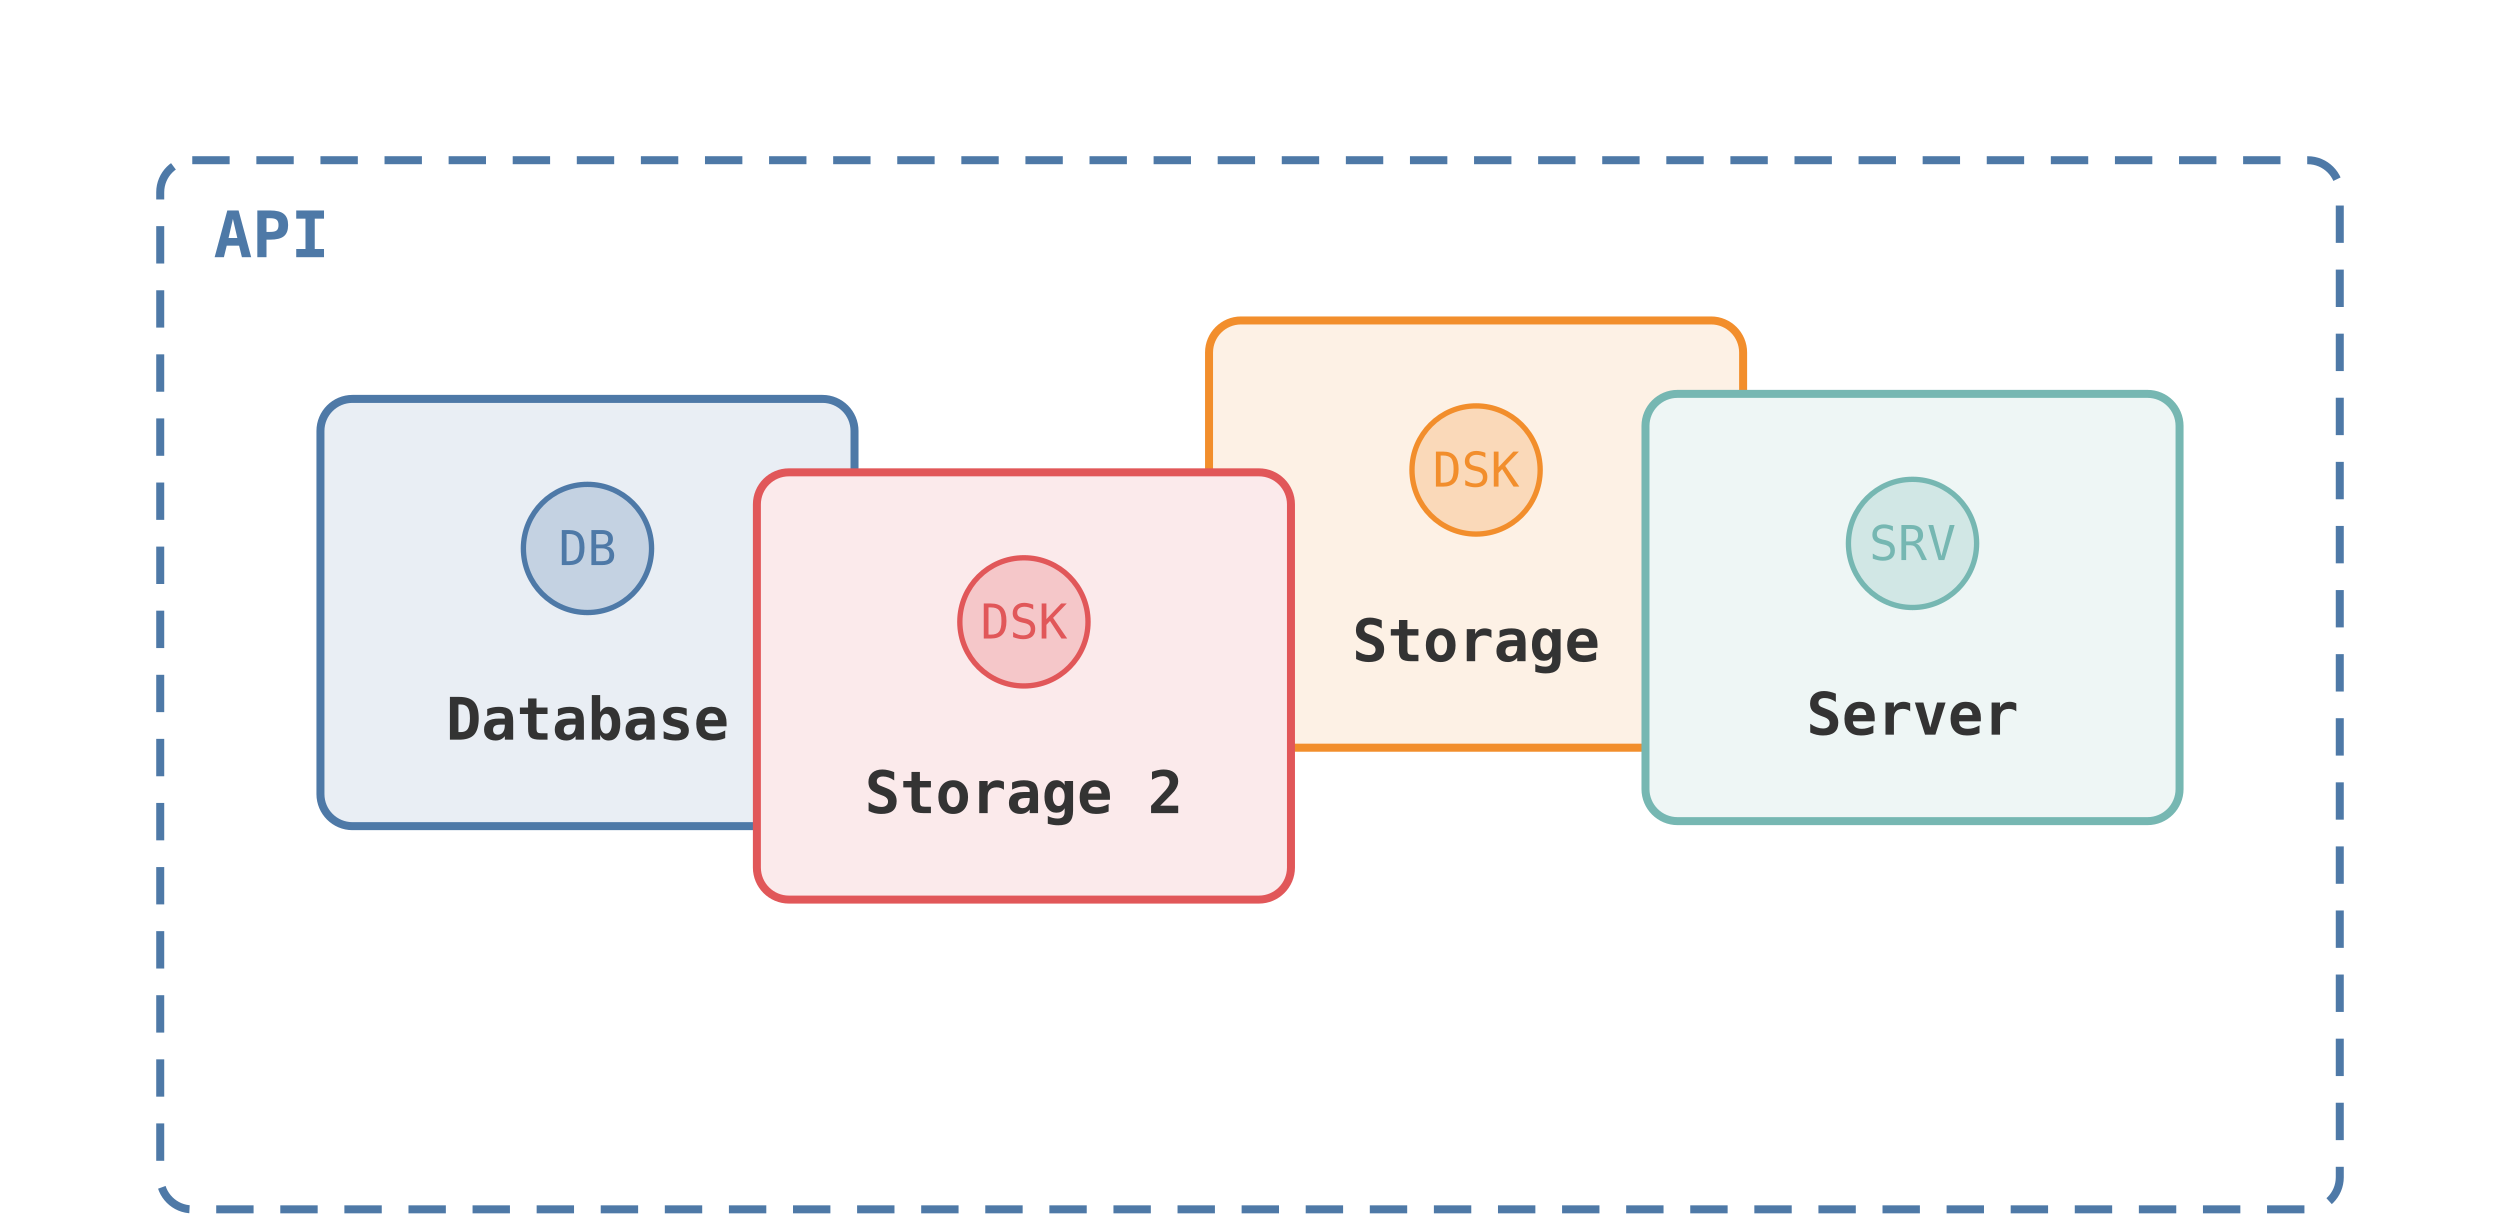
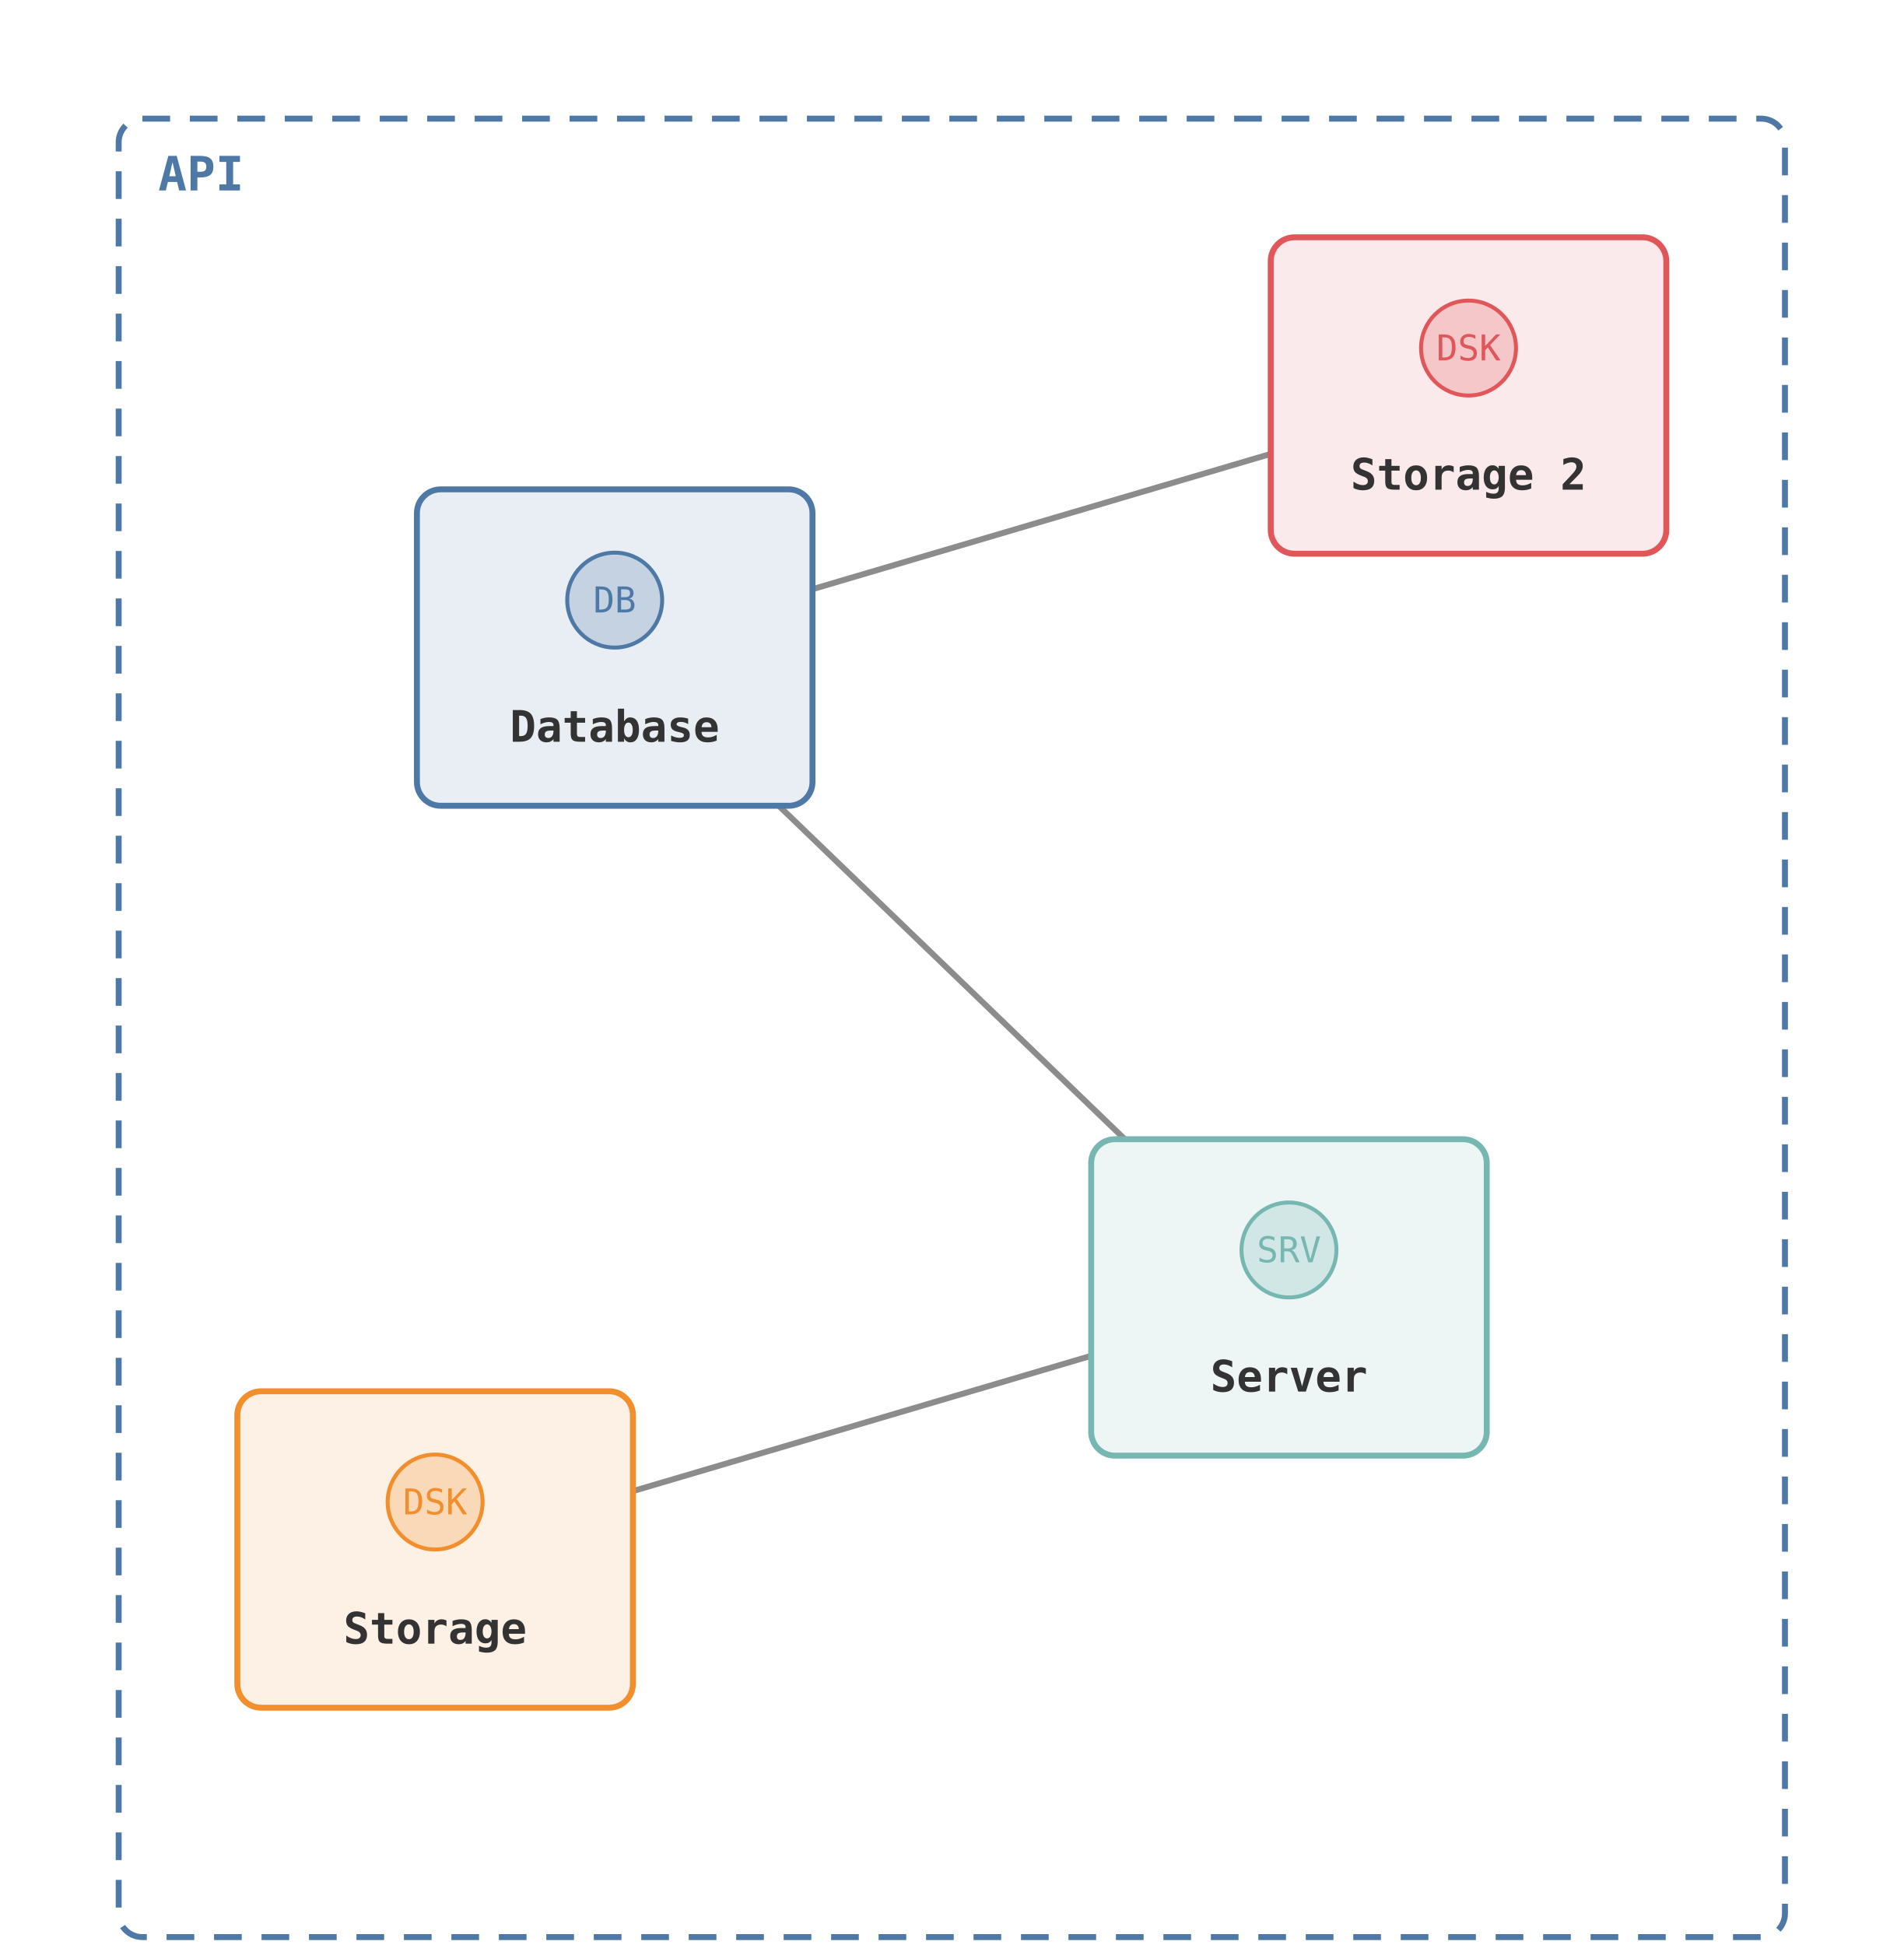
- <svg xmlns="http://www.w3.org/2000/svg" viewBox="0 0 468.1 228.44" width="468.1" height="228.44">
+ <svg xmlns="http://www.w3.org/2000/svg" viewBox="0 0 481.25 491.77" width="481.25" height="491.77">
  <g transform="translate(20, 20)">
-     <rect x="10" y="10" width="408.1" height="196.44" rx="6" ry="6" fill="none" stroke="#4e79a7" stroke-width="1.5" stroke-dasharray="7 5" />
+     <rect x="10" y="10" width="421.25" height="459.77" rx="6" ry="6" fill="none" stroke="#4e79a7" stroke-width="1.5" stroke-dasharray="7 5" />
    <text x="20" y="24" text-anchor="start" dominant-baseline="central" font-size="12px" font-family="'Intel One Mono', 'SF Mono', 'Cascadia Code', 'JetBrains Mono', 'Fira Code', 'Consolas', 'Menlo', monospace" fill="#4e79a7" font-weight="bold">API</text>
-     <path d="M40 94.69 L388.1 93.75" fill="none" stroke="#8c8c8c" stroke-width="1.5" />
-     <path d="M256.38 40 L338.1 133.75" fill="none" stroke="#8c8c8c" stroke-width="1.5" />
-     <path d="M171.72 68.44 L90 134.69" fill="none" stroke="#8c8c8c" stroke-width="1.5" />
-     <rect x="40" y="54.69" width="100" height="80" rx="6" ry="6" fill="#e9eef4" stroke="#4e79a7" stroke-width="1.5" />
-     <circle cx="90" cy="82.69" r="12" fill="#4e79a73c" stroke="#4e79a7" stroke-width="1" />
-     <text x="90" y="82.69" text-anchor="middle" dominant-baseline="central" font-size="9px" font-family="'Intel One Mono', 'SF Mono', 'Cascadia Code', 'JetBrains Mono', 'Fira Code', 'Consolas', 'Menlo', monospace" fill="#4e79a7">DB</text>
-     <text x="90" y="114.69" text-anchor="middle" dominant-baseline="central" font-size="11px" font-family="'Intel One Mono', 'SF Mono', 'Cascadia Code', 'JetBrains Mono', 'Fira Code', 'Consolas', 'Menlo', monospace" fill="#333333" font-weight="bold">Database</text>
-     <rect x="206.38" y="40" width="100" height="80" rx="6" ry="6" fill="#fdf1e5" stroke="#f28e2c" stroke-width="1.5" />
-     <circle cx="256.38" cy="68" r="12" fill="#f28e2c3c" stroke="#f28e2c" stroke-width="1" />
-     <text x="256.38" y="68" text-anchor="middle" dominant-baseline="central" font-size="9px" font-family="'Intel One Mono', 'SF Mono', 'Cascadia Code', 'JetBrains Mono', 'Fira Code', 'Consolas', 'Menlo', monospace" fill="#f28e2c">DSK</text>
-     <text x="256.38" y="100" text-anchor="middle" dominant-baseline="central" font-size="11px" font-family="'Intel One Mono', 'SF Mono', 'Cascadia Code', 'JetBrains Mono', 'Fira Code', 'Consolas', 'Menlo', monospace" fill="#333333" font-weight="bold">Storage</text>
-     <rect x="121.72" y="68.44" width="100" height="80" rx="6" ry="6" fill="#fbeaeb" stroke="#e15759" stroke-width="1.5" />
-     <circle cx="171.72" cy="96.44" r="12" fill="#e157593c" stroke="#e15759" stroke-width="1" />
-     <text x="171.72" y="96.44" text-anchor="middle" dominant-baseline="central" font-size="9px" font-family="'Intel One Mono', 'SF Mono', 'Cascadia Code', 'JetBrains Mono', 'Fira Code', 'Consolas', 'Menlo', monospace" fill="#e15759">DSK</text>
-     <text x="171.72" y="128.44" text-anchor="middle" dominant-baseline="central" font-size="11px" font-family="'Intel One Mono', 'SF Mono', 'Cascadia Code', 'JetBrains Mono', 'Fira Code', 'Consolas', 'Menlo', monospace" fill="#333333" font-weight="bold">Storage 2</text>
-     <rect x="288.1" y="53.75" width="100" height="80" rx="6" ry="6" fill="#eef6f5" stroke="#76b7b2" stroke-width="1.5" />
-     <circle cx="338.1" cy="81.75" r="12" fill="#76b7b23c" stroke="#76b7b2" stroke-width="1" />
-     <text x="338.1" y="81.75" text-anchor="middle" dominant-baseline="central" font-size="9px" font-family="'Intel One Mono', 'SF Mono', 'Cascadia Code', 'JetBrains Mono', 'Fira Code', 'Consolas', 'Menlo', monospace" fill="#76b7b2">SRV</text>
-     <text x="338.1" y="113.75" text-anchor="middle" dominant-baseline="central" font-size="11px" font-family="'Intel One Mono', 'SF Mono', 'Cascadia Code', 'JetBrains Mono', 'Fira Code', 'Consolas', 'Menlo', monospace" fill="#333333" font-weight="bold">Server</text>
+     <path d="M176.89 183.73 L264.36 268.04" fill="none" stroke="#8c8c8c" stroke-width="1.5" />
+     <path d="M140 357.01 L255.86 322.8" fill="none" stroke="#8c8c8c" stroke-width="1.5" />
+     <path d="M301.25 94.76 L185.4 128.97" fill="none" stroke="#8c8c8c" stroke-width="1.5" />
+     <rect x="85.4" y="103.73" width="100" height="80" rx="6" ry="6" fill="#e9eef4" stroke="#4e79a7" stroke-width="1.5" />
+     <circle cx="135.4" cy="131.73" r="12" fill="#4e79a73c" stroke="#4e79a7" stroke-width="1" />
+     <text x="135.4" y="131.73" text-anchor="middle" dominant-baseline="central" font-size="9px" font-family="'Intel One Mono', 'SF Mono', 'Cascadia Code', 'JetBrains Mono', 'Fira Code', 'Consolas', 'Menlo', monospace" fill="#4e79a7">DB</text>
+     <text x="135.4" y="163.73" text-anchor="middle" dominant-baseline="central" font-size="11px" font-family="'Intel One Mono', 'SF Mono', 'Cascadia Code', 'JetBrains Mono', 'Fira Code', 'Consolas', 'Menlo', monospace" fill="#333333" font-weight="bold">Database</text>
+     <rect x="40" y="331.77" width="100" height="80" rx="6" ry="6" fill="#fdf1e5" stroke="#f28e2c" stroke-width="1.5" />
+     <circle cx="90" cy="359.77" r="12" fill="#f28e2c3c" stroke="#f28e2c" stroke-width="1" />
+     <text x="90" y="359.77" text-anchor="middle" dominant-baseline="central" font-size="9px" font-family="'Intel One Mono', 'SF Mono', 'Cascadia Code', 'JetBrains Mono', 'Fira Code', 'Consolas', 'Menlo', monospace" fill="#f28e2c">DSK</text>
+     <text x="90" y="391.77" text-anchor="middle" dominant-baseline="central" font-size="11px" font-family="'Intel One Mono', 'SF Mono', 'Cascadia Code', 'JetBrains Mono', 'Fira Code', 'Consolas', 'Menlo', monospace" fill="#333333" font-weight="bold">Storage</text>
+     <rect x="301.25" y="40" width="100" height="80" rx="6" ry="6" fill="#fbeaeb" stroke="#e15759" stroke-width="1.5" />
+     <circle cx="351.25" cy="68" r="12" fill="#e157593c" stroke="#e15759" stroke-width="1" />
+     <text x="351.25" y="68" text-anchor="middle" dominant-baseline="central" font-size="9px" font-family="'Intel One Mono', 'SF Mono', 'Cascadia Code', 'JetBrains Mono', 'Fira Code', 'Consolas', 'Menlo', monospace" fill="#e15759">DSK</text>
+     <text x="351.25" y="100" text-anchor="middle" dominant-baseline="central" font-size="11px" font-family="'Intel One Mono', 'SF Mono', 'Cascadia Code', 'JetBrains Mono', 'Fira Code', 'Consolas', 'Menlo', monospace" fill="#333333" font-weight="bold">Storage 2</text>
+     <rect x="255.86" y="268.04" width="100" height="80" rx="6" ry="6" fill="#eef6f5" stroke="#76b7b2" stroke-width="1.5" />
+     <circle cx="305.86" cy="296.04" r="12" fill="#76b7b23c" stroke="#76b7b2" stroke-width="1" />
+     <text x="305.86" y="296.04" text-anchor="middle" dominant-baseline="central" font-size="9px" font-family="'Intel One Mono', 'SF Mono', 'Cascadia Code', 'JetBrains Mono', 'Fira Code', 'Consolas', 'Menlo', monospace" fill="#76b7b2">SRV</text>
+     <text x="305.86" y="328.04" text-anchor="middle" dominant-baseline="central" font-size="11px" font-family="'Intel One Mono', 'SF Mono', 'Cascadia Code', 'JetBrains Mono', 'Fira Code', 'Consolas', 'Menlo', monospace" fill="#333333" font-weight="bold">Server</text>
  </g>
</svg>
